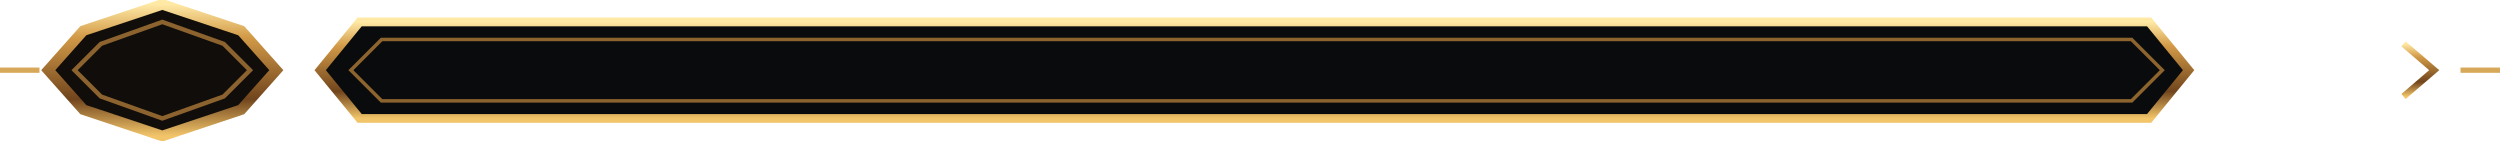
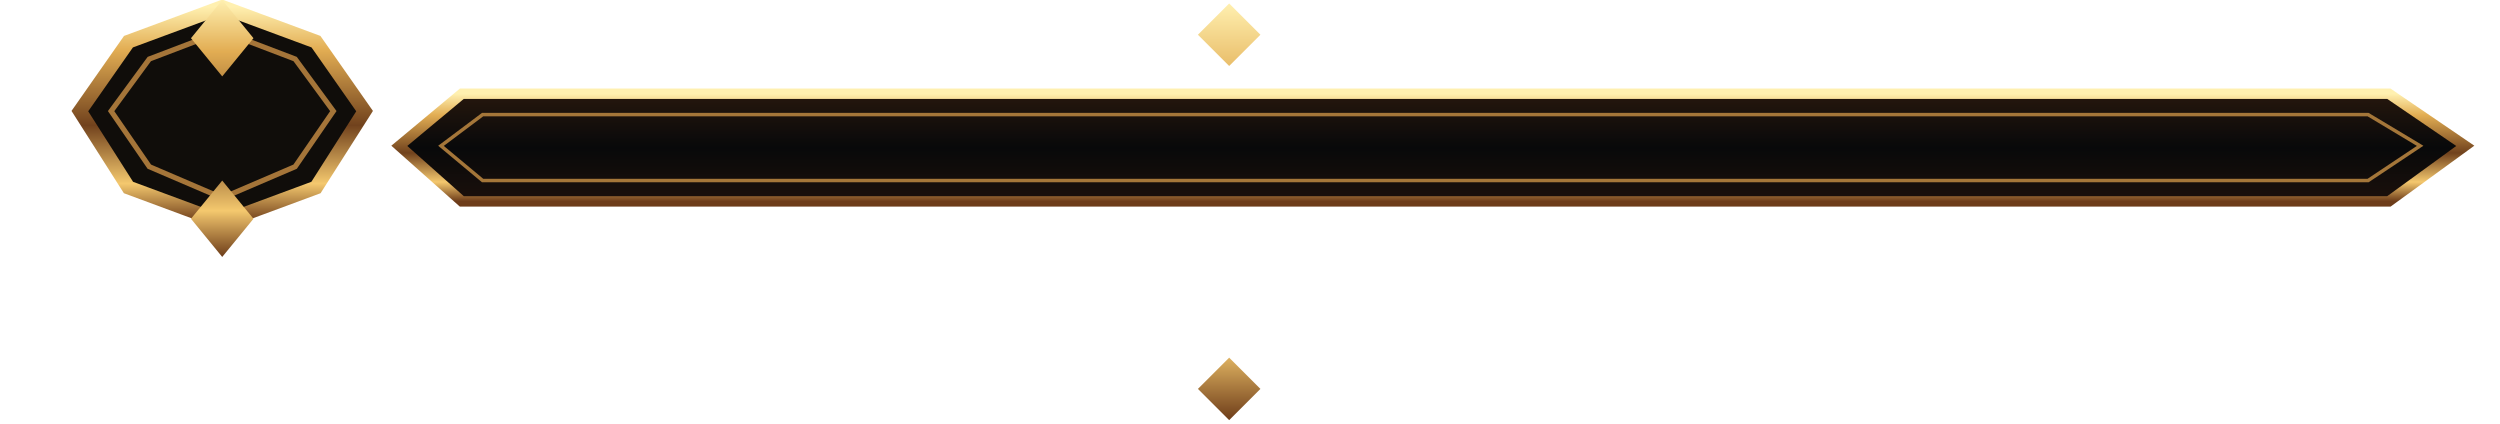
- <svg xmlns="http://www.w3.org/2000/svg" viewBox="0 0 570 32">
+ <svg xmlns="http://www.w3.org/2000/svg" viewBox="0 0 720 122">
  <defs>
-     <linearGradient id="g" x2="0" y2="1">
-       <stop stop-color="#ffe9a5" />
-       <stop offset=".25" stop-color="#d29a47" />
-       <stop offset=".72" stop-color="#71451d" />
-       <stop offset="1" stop-color="#f2c56a" />
+     <linearGradient id="gold" x2="0" y2="1">
+       <stop stop-color="#fff0b0" />
+       <stop offset=".2" stop-color="#e2ad53" />
+       <stop offset=".55" stop-color="#71421d" />
+       <stop offset=".82" stop-color="#f4c86e" />
+       <stop offset="1" stop-color="#6d3c19" />
+     </linearGradient>
+     <linearGradient id="track" x2="0" y2="1">
+       <stop stop-color="#26170d" />
+       <stop offset=".5" stop-color="#08090a" />
+       <stop offset="1" stop-color="#1b100b" />
    </linearGradient>
  </defs>
-   <path d="M37 1 L55 7 L63 16 L55 25 L37 31 L19 25 L11 16 L19 7 Z" fill="#100d0a" stroke="url(#g)" stroke-width="2.4" />
-   <path d="M37 5 L51 10 L57 16 L51 22 L37 27 L23 22 L17 16 L23 10 Z" fill="none" stroke="#8c632f" stroke-width="1" />
-   <path d="M82 5 H490 L499 16 L490 27 H82 L73 16 Z" fill="#090b0c" stroke="url(#g)" stroke-width="2" />
-   <path d="M87 9 H486 L493 16 L486 23 H87 L80 16 Z" fill="none" stroke="#8e642e" stroke-width=".8" />
-   <path d="M504 16 H548" stroke="url(#g)" stroke-width="1.5" />
-   <path d="M548 10 l7 6 -7 6" fill="none" stroke="url(#g)" stroke-width="1.5" />
-   <path d="M0 16 H9 M561 16 H570" stroke="#d7a858" stroke-width="1.2" />
+   <path d="M64 2 L91 12 L105 32 L91 54 L64 64 L37 54 L23 32 L37 12 Z" fill="#100d0a" stroke="url(#gold)" stroke-width="4" />
+   <path d="M64 9 L85 17 L96 32 L85 48 L64 57 L43 48 L32 32 L43 17 Z" fill="none" stroke="#a57539" stroke-width="1.5" />
+   <path d="M64 0 l9 11 -9 11 -9 -11z M64 52 l9 11 -9 11 -9 -11z" fill="url(#gold)" />
+   <path d="M133 27 H688 L710 42 L688 58 H133 L115 42 Z" fill="url(#track)" stroke="url(#gold)" stroke-width="3" />
+   <path d="M139 33 H682 L697 42 L682 52 H139 L127 42 Z" fill="none" stroke="#a47639" stroke-width="1" />
+   <path d="M110 42 H123 M696 42 H718" stroke="url(#gold)" stroke-width="2" />
+   <path d="M354 1 l9 9 -9 9 -9 -9z M354 103 l9 9 -9 9 -9 -9z" fill="url(#gold)" />
</svg>
